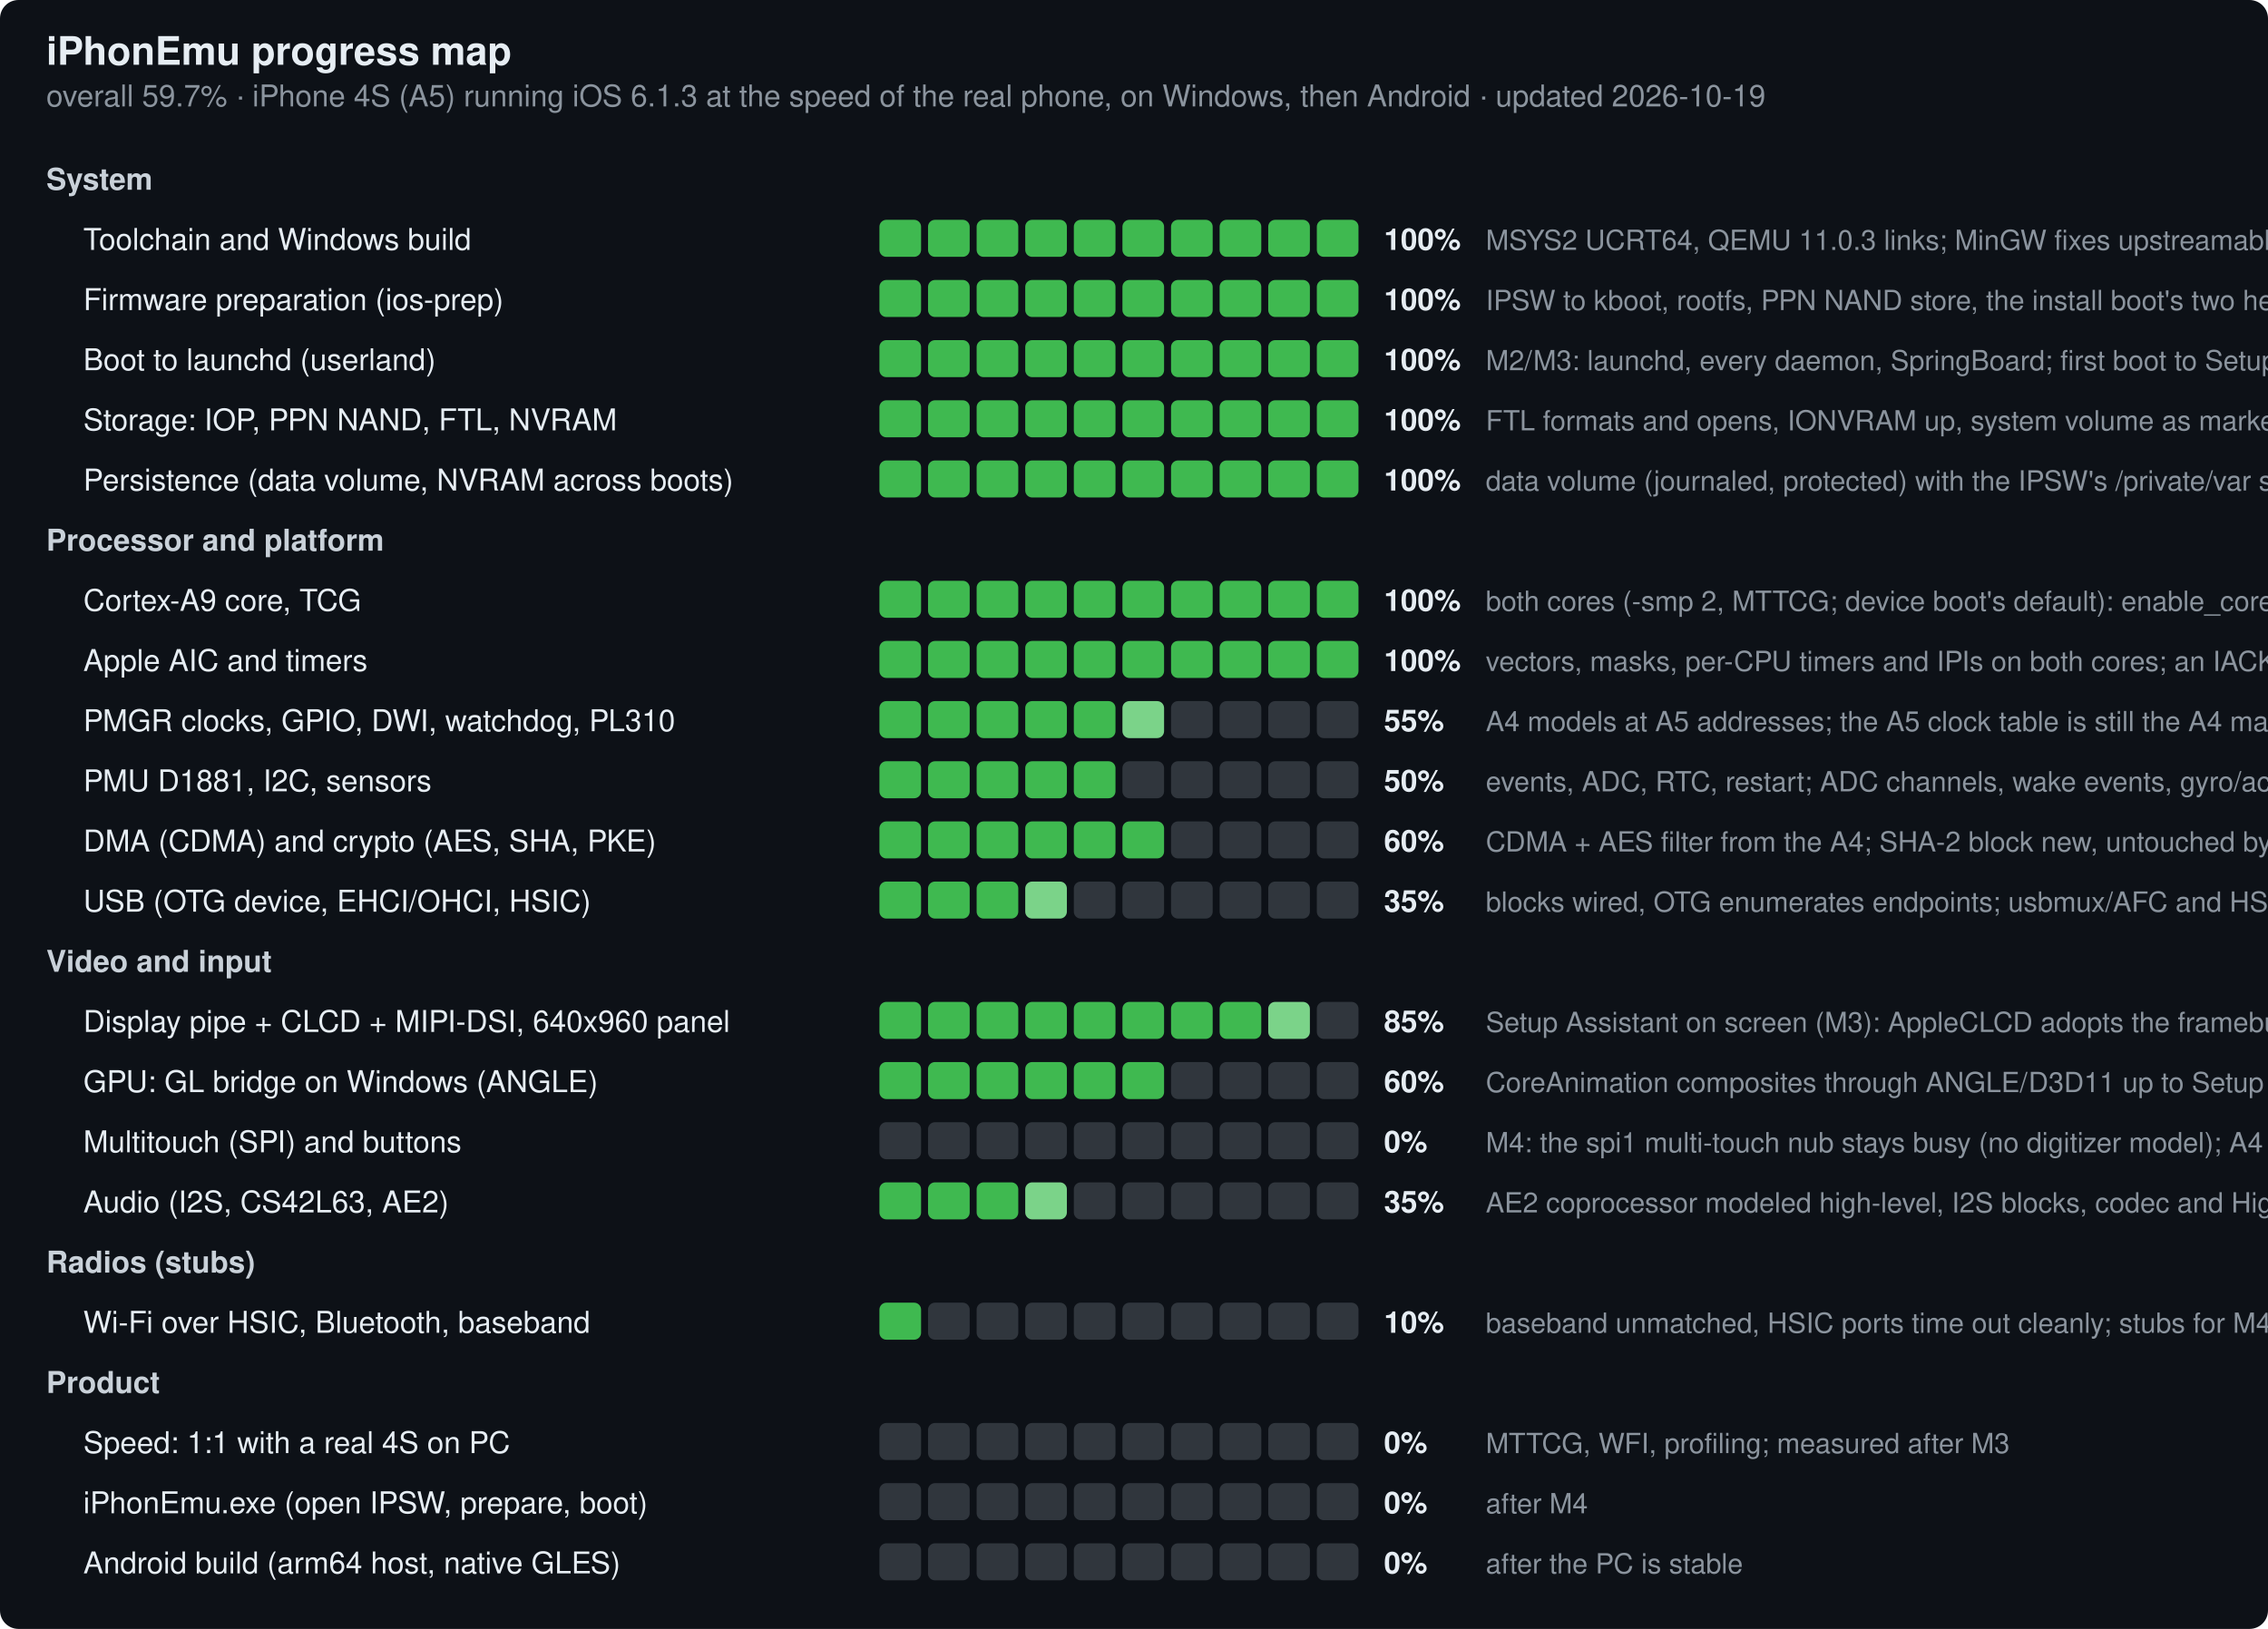
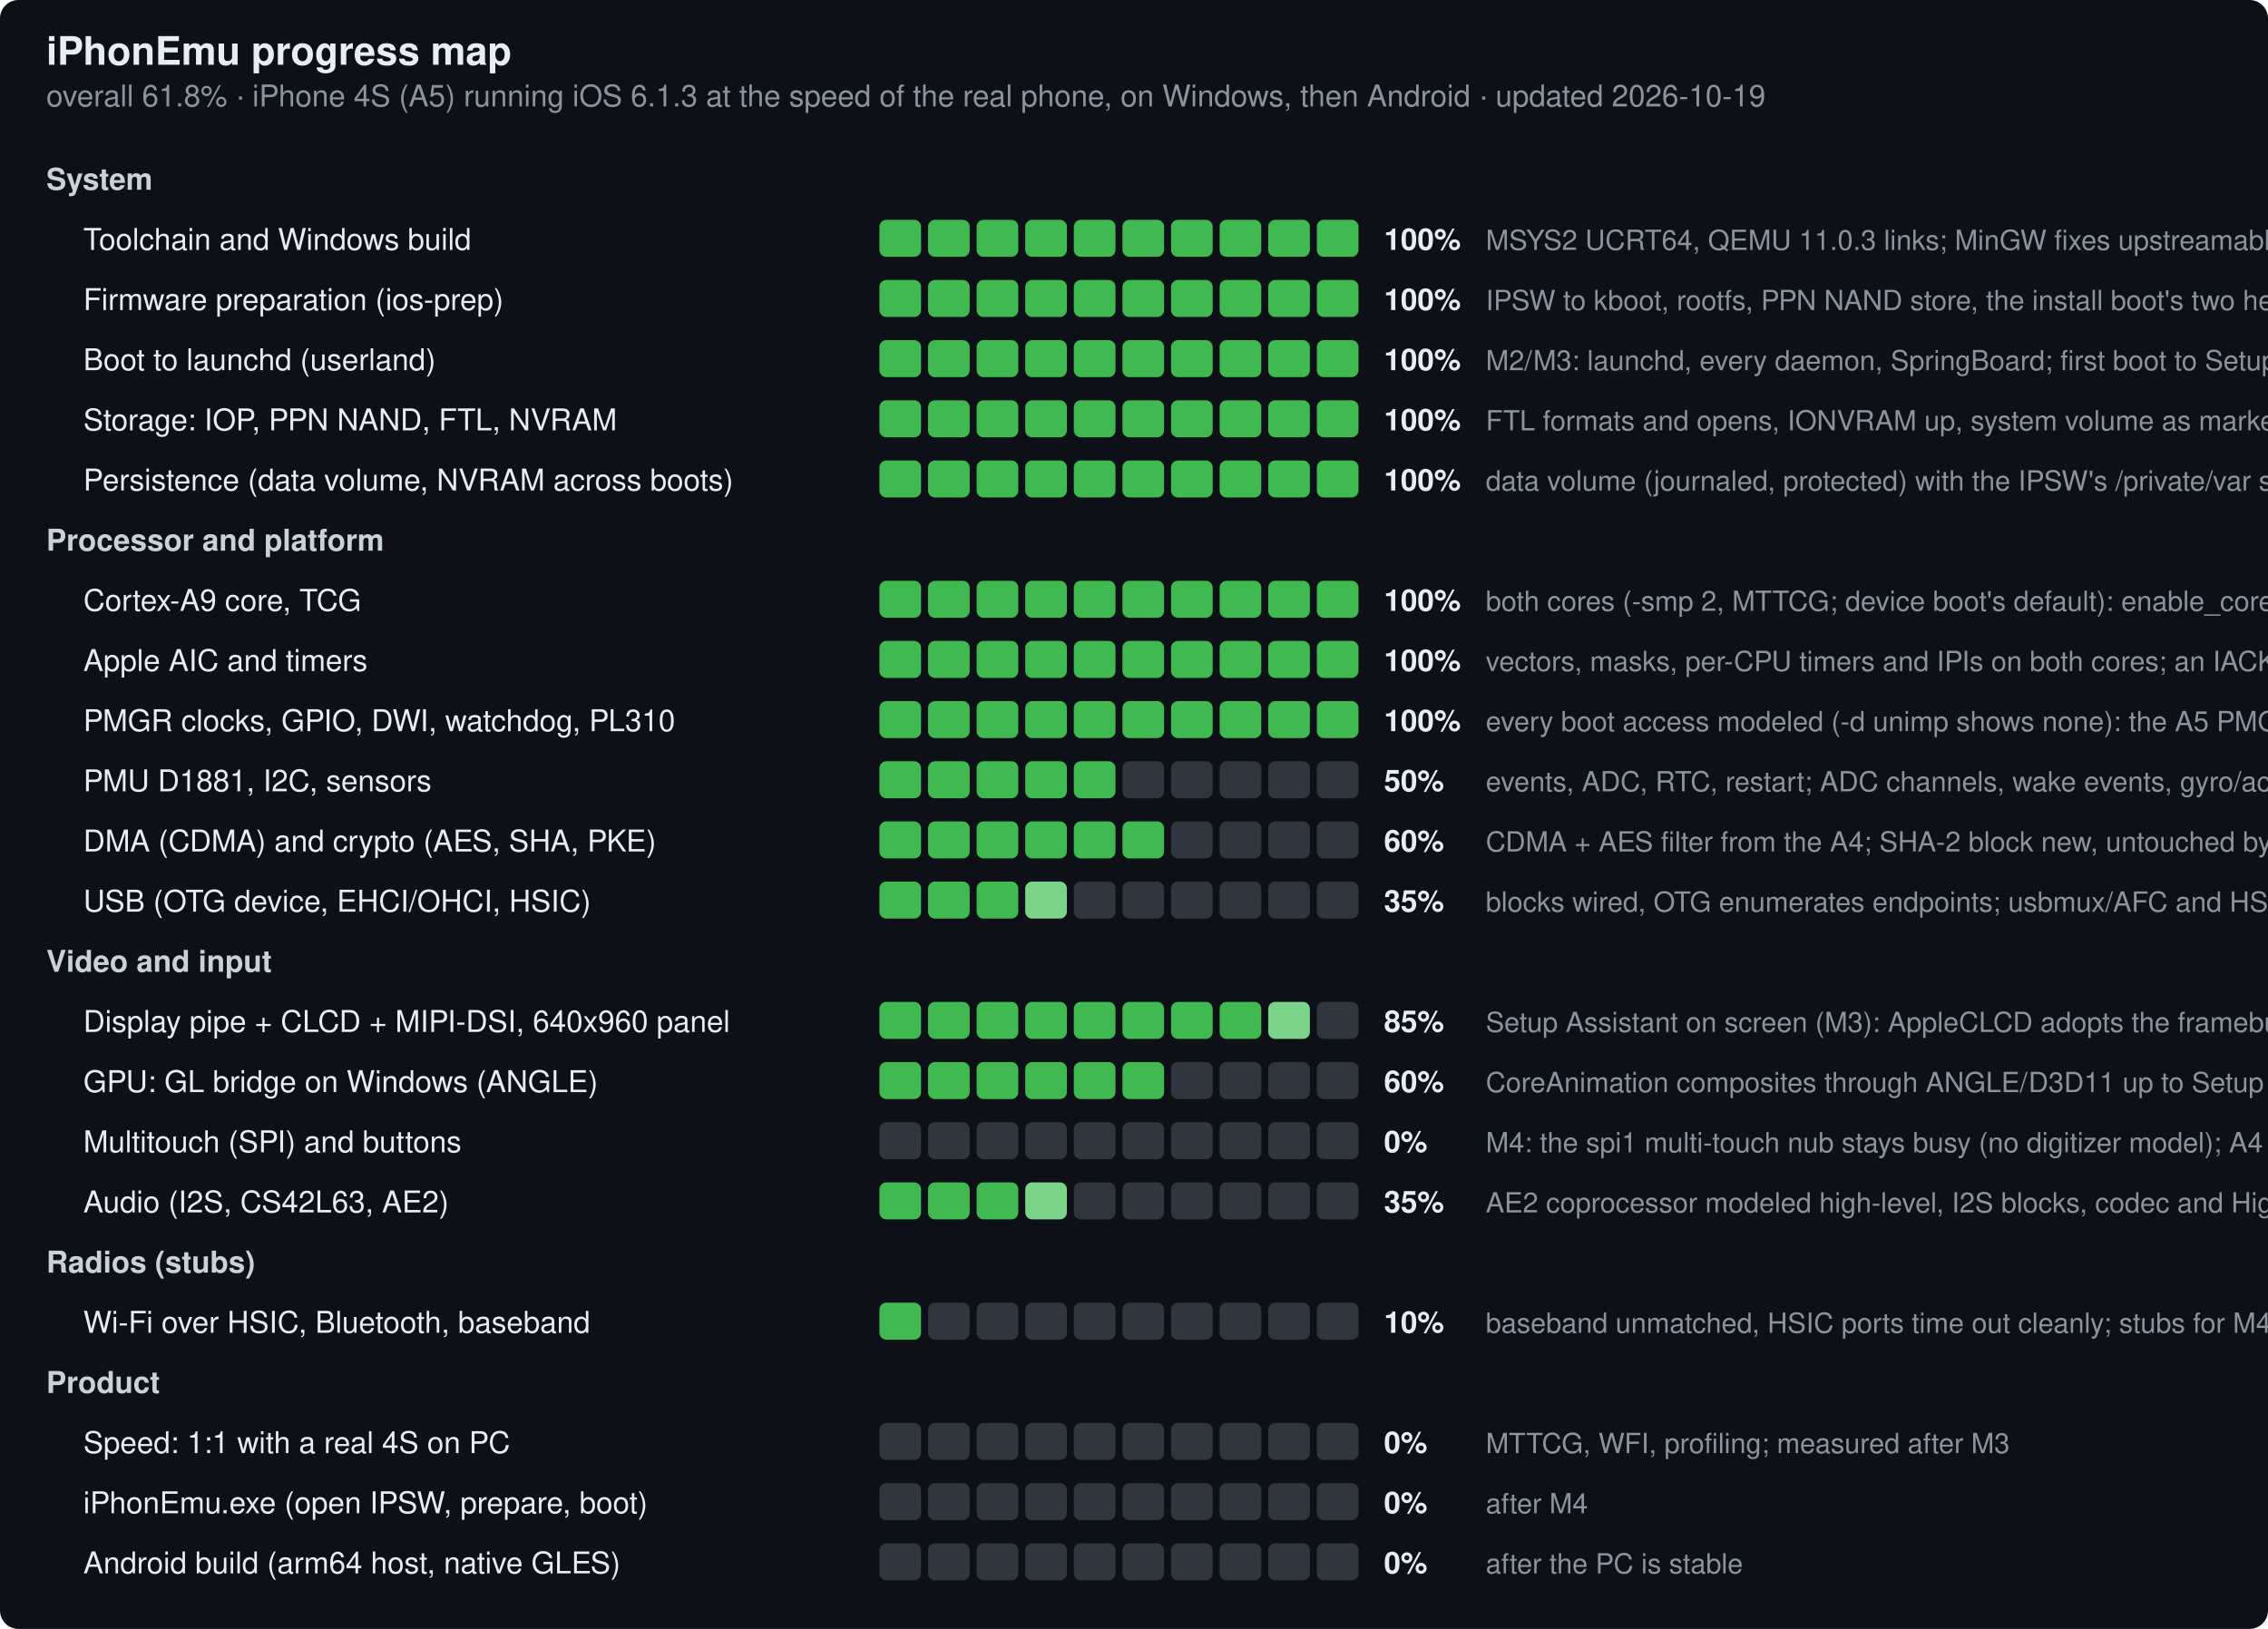
<svg xmlns="http://www.w3.org/2000/svg" width="980" height="704" viewBox="0 0 980 704" font-family="Segoe UI, Helvetica, Arial, sans-serif" font-size="13">
  <rect width="980" height="704" rx="8" fill="#0d1117" />
  <text x="20" y="28" fill="#e6edf3" font-size="17" font-weight="600">iPhonEmu progress map</text>
-   <text x="20" y="46" fill="#8b949e">overall 59.7% · iPhone 4S (A5) running iOS 6.1.3 at the speed of the real phone, on Windows, then Android · updated 2026-10-19</text>
+   <text x="20" y="46" fill="#8b949e">overall 61.8% · iPhone 4S (A5) running iOS 6.1.3 at the speed of the real phone, on Windows, then Android · updated 2026-10-19</text>
  <text x="20" y="82" fill="#c9d1d9" font-weight="600">System</text>
  <text x="36" y="108" fill="#e6edf3">Toolchain and Windows build</text>
  <rect x="380" y="95" width="18" height="16" rx="3" fill="#3fb950" />
  <rect x="401" y="95" width="18" height="16" rx="3" fill="#3fb950" />
  <rect x="422" y="95" width="18" height="16" rx="3" fill="#3fb950" />
  <rect x="443" y="95" width="18" height="16" rx="3" fill="#3fb950" />
  <rect x="464" y="95" width="18" height="16" rx="3" fill="#3fb950" />
  <rect x="485" y="95" width="18" height="16" rx="3" fill="#3fb950" />
  <rect x="506" y="95" width="18" height="16" rx="3" fill="#3fb950" />
  <rect x="527" y="95" width="18" height="16" rx="3" fill="#3fb950" />
  <rect x="548" y="95" width="18" height="16" rx="3" fill="#3fb950" />
  <rect x="569" y="95" width="18" height="16" rx="3" fill="#3fb950" />
  <text x="598" y="108" fill="#e6edf3" font-weight="600">100%</text>
  <text x="642" y="108" fill="#8b949e" font-size="12">MSYS2 UCRT64, QEMU 11.0.3 links; MinGW fixes upstreamable</text>
  <text x="36" y="134" fill="#e6edf3">Firmware preparation (ios-prep)</text>
  <rect x="380" y="121" width="18" height="16" rx="3" fill="#3fb950" />
  <rect x="401" y="121" width="18" height="16" rx="3" fill="#3fb950" />
  <rect x="422" y="121" width="18" height="16" rx="3" fill="#3fb950" />
  <rect x="443" y="121" width="18" height="16" rx="3" fill="#3fb950" />
  <rect x="464" y="121" width="18" height="16" rx="3" fill="#3fb950" />
  <rect x="485" y="121" width="18" height="16" rx="3" fill="#3fb950" />
  <rect x="506" y="121" width="18" height="16" rx="3" fill="#3fb950" />
  <rect x="527" y="121" width="18" height="16" rx="3" fill="#3fb950" />
  <rect x="548" y="121" width="18" height="16" rx="3" fill="#3fb950" />
  <rect x="569" y="121" width="18" height="16" rx="3" fill="#3fb950" />
  <text x="598" y="134" fill="#e6edf3" font-weight="600">100%</text>
  <text x="642" y="134" fill="#8b949e" font-size="12">IPSW to kboot, rootfs, PPN NAND store, the install boot's two helpers (static and dyld-linked) and ramdisk; the IPSW's AppleLogo decoded and on the panel from reset (K48SEG), as iBoot leaves it</text>
  <text x="36" y="160" fill="#e6edf3">Boot to launchd (userland)</text>
  <rect x="380" y="147" width="18" height="16" rx="3" fill="#3fb950" />
  <rect x="401" y="147" width="18" height="16" rx="3" fill="#3fb950" />
  <rect x="422" y="147" width="18" height="16" rx="3" fill="#3fb950" />
  <rect x="443" y="147" width="18" height="16" rx="3" fill="#3fb950" />
  <rect x="464" y="147" width="18" height="16" rx="3" fill="#3fb950" />
  <rect x="485" y="147" width="18" height="16" rx="3" fill="#3fb950" />
  <rect x="506" y="147" width="18" height="16" rx="3" fill="#3fb950" />
  <rect x="527" y="147" width="18" height="16" rx="3" fill="#3fb950" />
  <rect x="548" y="147" width="18" height="16" rx="3" fill="#3fb950" />
  <rect x="569" y="147" width="18" height="16" rx="3" fill="#3fb950" />
  <text x="598" y="160" fill="#e6edf3" font-weight="600">100%</text>
  <text x="642" y="160" fill="#8b949e" font-size="12">M2/M3: launchd, every daemon, SpringBoard; first boot to Setup 115 s, normal boot to the lock screen 70 s; no daemon crash: assistantd's kill at boot was AudioToolbox's 5 s session timeout against the emulator's pace (60 s, a per-firmware edit); console errors only from unmodeled blocks and radios</text>
  <text x="36" y="186" fill="#e6edf3">Storage: IOP, PPN NAND, FTL, NVRAM</text>
  <rect x="380" y="173" width="18" height="16" rx="3" fill="#3fb950" />
  <rect x="401" y="173" width="18" height="16" rx="3" fill="#3fb950" />
  <rect x="422" y="173" width="18" height="16" rx="3" fill="#3fb950" />
  <rect x="443" y="173" width="18" height="16" rx="3" fill="#3fb950" />
  <rect x="464" y="173" width="18" height="16" rx="3" fill="#3fb950" />
  <rect x="485" y="173" width="18" height="16" rx="3" fill="#3fb950" />
  <rect x="506" y="173" width="18" height="16" rx="3" fill="#3fb950" />
  <rect x="527" y="173" width="18" height="16" rx="3" fill="#3fb950" />
  <rect x="548" y="173" width="18" height="16" rx="3" fill="#3fb950" />
  <rect x="569" y="173" width="18" height="16" rx="3" fill="#3fb950" />
  <text x="598" y="186" fill="#e6edf3" font-weight="600">100%</text>
  <text x="642" y="186" fill="#8b949e" font-size="12">FTL formats and opens, IONVRAM up, system volume as marker pages (B3), effaceable storage (B4), the FMI's inline AES; the store's host cost cut (known-erased pages, page runs, marker-page map): create 97-&gt;69 s, first boot to Setup 175-&gt;115 s; 12 GC-heavy install sessions with 0 page errors</text>
  <text x="36" y="212" fill="#e6edf3">Persistence (data volume, NVRAM across boots)</text>
  <rect x="380" y="199" width="18" height="16" rx="3" fill="#3fb950" />
  <rect x="401" y="199" width="18" height="16" rx="3" fill="#3fb950" />
  <rect x="422" y="199" width="18" height="16" rx="3" fill="#3fb950" />
  <rect x="443" y="199" width="18" height="16" rx="3" fill="#3fb950" />
  <rect x="464" y="199" width="18" height="16" rx="3" fill="#3fb950" />
  <rect x="485" y="199" width="18" height="16" rx="3" fill="#3fb950" />
  <rect x="506" y="199" width="18" height="16" rx="3" fill="#3fb950" />
  <rect x="527" y="199" width="18" height="16" rx="3" fill="#3fb950" />
  <rect x="548" y="199" width="18" height="16" rx="3" fill="#3fb950" />
  <rect x="569" y="199" width="18" height="16" rx="3" fill="#3fb950" />
  <text x="598" y="212" fill="#e6edf3" font-weight="600">100%</text>
  <text x="642" y="212" fill="#8b949e" font-size="12">data volume (journaled, protected) with the IPSW's /private/var skeleton, NVRAM, FTL, effaceable lockers, keybag and the FMI's inline AES across boots; iOS's power-off (codec power-down, PMU standby: QEMU exits), iOS's own reboot and a killed QEMU all come back to the lock screen with fsck clean</text>
  <text x="20" y="238" fill="#c9d1d9" font-weight="600">Processor and platform</text>
  <text x="36" y="264" fill="#e6edf3">Cortex-A9 core, TCG</text>
  <rect x="380" y="251" width="18" height="16" rx="3" fill="#3fb950" />
  <rect x="401" y="251" width="18" height="16" rx="3" fill="#3fb950" />
  <rect x="422" y="251" width="18" height="16" rx="3" fill="#3fb950" />
  <rect x="443" y="251" width="18" height="16" rx="3" fill="#3fb950" />
  <rect x="464" y="251" width="18" height="16" rx="3" fill="#3fb950" />
  <rect x="485" y="251" width="18" height="16" rx="3" fill="#3fb950" />
  <rect x="506" y="251" width="18" height="16" rx="3" fill="#3fb950" />
  <rect x="527" y="251" width="18" height="16" rx="3" fill="#3fb950" />
  <rect x="548" y="251" width="18" height="16" rx="3" fill="#3fb950" />
  <rect x="569" y="251" width="18" height="16" rx="3" fill="#3fb950" />
  <text x="598" y="264" fill="#e6edf3" font-weight="600">100%</text>
  <text x="642" y="264" fill="#8b949e" font-size="12">both cores (-smp 2, MTTCG; device boot's default): enable_core is the PMGR's 'Core' (0x1214/0x1220), cpu1 starts at its reset vector; hw.ncpu = 2 read from the kernel; Setup at 59 s on two cores against 88 s on one; 13 min stable</text>
  <text x="36" y="290" fill="#e6edf3">Apple AIC and timers</text>
  <rect x="380" y="277" width="18" height="16" rx="3" fill="#3fb950" />
  <rect x="401" y="277" width="18" height="16" rx="3" fill="#3fb950" />
  <rect x="422" y="277" width="18" height="16" rx="3" fill="#3fb950" />
  <rect x="443" y="277" width="18" height="16" rx="3" fill="#3fb950" />
  <rect x="464" y="277" width="18" height="16" rx="3" fill="#3fb950" />
  <rect x="485" y="277" width="18" height="16" rx="3" fill="#3fb950" />
  <rect x="506" y="277" width="18" height="16" rx="3" fill="#3fb950" />
  <rect x="527" y="277" width="18" height="16" rx="3" fill="#3fb950" />
  <rect x="548" y="277" width="18" height="16" rx="3" fill="#3fb950" />
  <rect x="569" y="277" width="18" height="16" rx="3" fill="#3fb950" />
  <text x="598" y="290" fill="#e6edf3" font-weight="600">100%</text>
  <text x="642" y="290" fill="#8b949e" font-size="12">vectors, masks, per-CPU timers and IPIs on both cores; an IACK claims a vector for its core (both handled the same IRQ before); TIME_LO/HI read with no BQL (mach_absolute_time)</text>
  <text x="36" y="316" fill="#e6edf3">PMGR clocks, GPIO, DWI, watchdog, PL310</text>
  <rect x="380" y="303" width="18" height="16" rx="3" fill="#3fb950" />
  <rect x="401" y="303" width="18" height="16" rx="3" fill="#3fb950" />
  <rect x="422" y="303" width="18" height="16" rx="3" fill="#3fb950" />
  <rect x="443" y="303" width="18" height="16" rx="3" fill="#3fb950" />
  <rect x="464" y="303" width="18" height="16" rx="3" fill="#3fb950" />
-   <rect x="485" y="303" width="18" height="16" rx="3" fill="#7bd389" />
-   <rect x="506" y="303" width="18" height="16" rx="3" fill="#30363d" />
-   <rect x="527" y="303" width="18" height="16" rx="3" fill="#30363d" />
-   <rect x="548" y="303" width="18" height="16" rx="3" fill="#30363d" />
-   <rect x="569" y="303" width="18" height="16" rx="3" fill="#30363d" />
-   <text x="598" y="316" fill="#e6edf3" font-weight="600">55%</text>
-   <text x="642" y="316" fill="#8b949e" font-size="12">A4 models at A5 addresses; the A5 clock table is still the A4 map</text>
+   <rect x="485" y="303" width="18" height="16" rx="3" fill="#3fb950" />
+   <rect x="506" y="303" width="18" height="16" rx="3" fill="#3fb950" />
+   <rect x="527" y="303" width="18" height="16" rx="3" fill="#3fb950" />
+   <rect x="548" y="303" width="18" height="16" rx="3" fill="#3fb950" />
+   <rect x="569" y="303" width="18" height="16" rx="3" fill="#3fb950" />
+   <text x="598" y="316" fill="#e6edf3" font-weight="600">100%</text>
+   <text x="642" y="316" fill="#8b949e" font-size="12">every boot access modeled (-d unimp shows none): the A5 PMGR's perf, power and config registers, the watchdog at +0x3020 (a guest panic restarts the machine through 'WDTr'), DWI, the PL310's cif window, GPIO NPL, arm-io's bus registers; the A5 clock table typed by the kext's own slot names (real 4S values unknown)</text>
  <text x="36" y="342" fill="#e6edf3">PMU D1881, I2C, sensors</text>
  <rect x="380" y="329" width="18" height="16" rx="3" fill="#3fb950" />
  <rect x="401" y="329" width="18" height="16" rx="3" fill="#3fb950" />
  <rect x="422" y="329" width="18" height="16" rx="3" fill="#3fb950" />
  <rect x="443" y="329" width="18" height="16" rx="3" fill="#3fb950" />
  <rect x="464" y="329" width="18" height="16" rx="3" fill="#3fb950" />
  <rect x="485" y="329" width="18" height="16" rx="3" fill="#30363d" />
  <rect x="506" y="329" width="18" height="16" rx="3" fill="#30363d" />
  <rect x="527" y="329" width="18" height="16" rx="3" fill="#30363d" />
  <rect x="548" y="329" width="18" height="16" rx="3" fill="#30363d" />
  <rect x="569" y="329" width="18" height="16" rx="3" fill="#30363d" />
  <text x="598" y="342" fill="#e6edf3" font-weight="600">50%</text>
  <text x="642" y="342" fill="#8b949e" font-size="12">events, ADC, RTC, restart; ADC channels, wake events, gyro/accel calibration open</text>
  <text x="36" y="368" fill="#e6edf3">DMA (CDMA) and crypto (AES, SHA, PKE)</text>
  <rect x="380" y="355" width="18" height="16" rx="3" fill="#3fb950" />
  <rect x="401" y="355" width="18" height="16" rx="3" fill="#3fb950" />
  <rect x="422" y="355" width="18" height="16" rx="3" fill="#3fb950" />
  <rect x="443" y="355" width="18" height="16" rx="3" fill="#3fb950" />
  <rect x="464" y="355" width="18" height="16" rx="3" fill="#3fb950" />
  <rect x="485" y="355" width="18" height="16" rx="3" fill="#3fb950" />
  <rect x="506" y="355" width="18" height="16" rx="3" fill="#30363d" />
  <rect x="527" y="355" width="18" height="16" rx="3" fill="#30363d" />
  <rect x="548" y="355" width="18" height="16" rx="3" fill="#30363d" />
  <rect x="569" y="355" width="18" height="16" rx="3" fill="#30363d" />
  <text x="598" y="368" fill="#e6edf3" font-weight="600">60%</text>
  <text x="642" y="368" fill="#8b949e" font-size="12">CDMA + AES filter from the A4; SHA-2 block new, untouched by the kernel so far</text>
  <text x="36" y="394" fill="#e6edf3">USB (OTG device, EHCI/OHCI, HSIC)</text>
  <rect x="380" y="381" width="18" height="16" rx="3" fill="#3fb950" />
  <rect x="401" y="381" width="18" height="16" rx="3" fill="#3fb950" />
  <rect x="422" y="381" width="18" height="16" rx="3" fill="#3fb950" />
  <rect x="443" y="381" width="18" height="16" rx="3" fill="#7bd389" />
  <rect x="464" y="381" width="18" height="16" rx="3" fill="#30363d" />
  <rect x="485" y="381" width="18" height="16" rx="3" fill="#30363d" />
  <rect x="506" y="381" width="18" height="16" rx="3" fill="#30363d" />
  <rect x="527" y="381" width="18" height="16" rx="3" fill="#30363d" />
  <rect x="548" y="381" width="18" height="16" rx="3" fill="#30363d" />
  <rect x="569" y="381" width="18" height="16" rx="3" fill="#30363d" />
  <text x="598" y="394" fill="#e6edf3" font-weight="600">35%</text>
  <text x="642" y="394" fill="#8b949e" font-size="12">blocks wired, OTG enumerates endpoints; usbmux/AFC and HSIC devices pending</text>
  <text x="20" y="420" fill="#c9d1d9" font-weight="600">Video and input</text>
  <text x="36" y="446" fill="#e6edf3">Display pipe + CLCD + MIPI-DSI, 640x960 panel</text>
  <rect x="380" y="433" width="18" height="16" rx="3" fill="#3fb950" />
  <rect x="401" y="433" width="18" height="16" rx="3" fill="#3fb950" />
  <rect x="422" y="433" width="18" height="16" rx="3" fill="#3fb950" />
  <rect x="443" y="433" width="18" height="16" rx="3" fill="#3fb950" />
  <rect x="464" y="433" width="18" height="16" rx="3" fill="#3fb950" />
  <rect x="485" y="433" width="18" height="16" rx="3" fill="#3fb950" />
  <rect x="506" y="433" width="18" height="16" rx="3" fill="#3fb950" />
  <rect x="527" y="433" width="18" height="16" rx="3" fill="#3fb950" />
  <rect x="548" y="433" width="18" height="16" rx="3" fill="#7bd389" />
  <rect x="569" y="433" width="18" height="16" rx="3" fill="#30363d" />
  <text x="598" y="446" fill="#e6edf3" font-weight="600">85%</text>
  <text x="642" y="446" fill="#8b949e" font-size="12">Setup Assistant on screen (M3): AppleCLCD adopts the framebuffer, CoreAnimation (software, or the GL bridge) swaps through the A5 layer MMU; RGBOUT/TV-out open</text>
  <text x="36" y="472" fill="#e6edf3">GPU: GL bridge on Windows (ANGLE)</text>
  <rect x="380" y="459" width="18" height="16" rx="3" fill="#3fb950" />
  <rect x="401" y="459" width="18" height="16" rx="3" fill="#3fb950" />
  <rect x="422" y="459" width="18" height="16" rx="3" fill="#3fb950" />
  <rect x="443" y="459" width="18" height="16" rx="3" fill="#3fb950" />
  <rect x="464" y="459" width="18" height="16" rx="3" fill="#3fb950" />
  <rect x="485" y="459" width="18" height="16" rx="3" fill="#3fb950" />
  <rect x="506" y="459" width="18" height="16" rx="3" fill="#30363d" />
  <rect x="527" y="459" width="18" height="16" rx="3" fill="#30363d" />
  <rect x="548" y="459" width="18" height="16" rx="3" fill="#30363d" />
  <rect x="569" y="459" width="18" height="16" rx="3" fill="#30363d" />
  <text x="598" y="472" fill="#e6edf3" font-weight="600">60%</text>
  <text x="642" y="472" fill="#8b949e" font-size="12">CoreAnimation composites through ANGLE/D3D11 up to Setup (front end built without macOS); home screen and apps on it, and a speed-up over software, still open</text>
  <text x="36" y="498" fill="#e6edf3">Multitouch (SPI) and buttons</text>
  <rect x="380" y="485" width="18" height="16" rx="3" fill="#30363d" />
  <rect x="401" y="485" width="18" height="16" rx="3" fill="#30363d" />
  <rect x="422" y="485" width="18" height="16" rx="3" fill="#30363d" />
  <rect x="443" y="485" width="18" height="16" rx="3" fill="#30363d" />
  <rect x="464" y="485" width="18" height="16" rx="3" fill="#30363d" />
  <rect x="485" y="485" width="18" height="16" rx="3" fill="#30363d" />
  <rect x="506" y="485" width="18" height="16" rx="3" fill="#30363d" />
  <rect x="527" y="485" width="18" height="16" rx="3" fill="#30363d" />
  <rect x="548" y="485" width="18" height="16" rx="3" fill="#30363d" />
  <rect x="569" y="485" width="18" height="16" rx="3" fill="#30363d" />
  <text x="598" y="498" fill="#e6edf3" font-weight="600">0%</text>
  <text x="642" y="498" fill="#8b949e" font-size="12">M4: the spi1 multi-touch nub stays busy (no digitizer model); A4 Z2 models to adapt</text>
  <text x="36" y="524" fill="#e6edf3">Audio (I2S, CS42L63, AE2)</text>
  <rect x="380" y="511" width="18" height="16" rx="3" fill="#3fb950" />
  <rect x="401" y="511" width="18" height="16" rx="3" fill="#3fb950" />
  <rect x="422" y="511" width="18" height="16" rx="3" fill="#3fb950" />
  <rect x="443" y="511" width="18" height="16" rx="3" fill="#7bd389" />
  <rect x="464" y="511" width="18" height="16" rx="3" fill="#30363d" />
  <rect x="485" y="511" width="18" height="16" rx="3" fill="#30363d" />
  <rect x="506" y="511" width="18" height="16" rx="3" fill="#30363d" />
  <rect x="527" y="511" width="18" height="16" rx="3" fill="#30363d" />
  <rect x="548" y="511" width="18" height="16" rx="3" fill="#30363d" />
  <rect x="569" y="511" width="18" height="16" rx="3" fill="#30363d" />
  <text x="598" y="524" fill="#e6edf3" font-weight="600">35%</text>
  <text x="642" y="524" fill="#8b949e" font-size="12">AE2 coprocessor modeled high-level, I2S blocks, codec and Highland Park start, mediaserverd up; no PCM to the host yet, AE2 audio endpoints unread</text>
  <text x="20" y="550" fill="#c9d1d9" font-weight="600">Radios (stubs)</text>
  <text x="36" y="576" fill="#e6edf3">Wi-Fi over HSIC, Bluetooth, baseband</text>
  <rect x="380" y="563" width="18" height="16" rx="3" fill="#3fb950" />
  <rect x="401" y="563" width="18" height="16" rx="3" fill="#30363d" />
  <rect x="422" y="563" width="18" height="16" rx="3" fill="#30363d" />
  <rect x="443" y="563" width="18" height="16" rx="3" fill="#30363d" />
  <rect x="464" y="563" width="18" height="16" rx="3" fill="#30363d" />
  <rect x="485" y="563" width="18" height="16" rx="3" fill="#30363d" />
  <rect x="506" y="563" width="18" height="16" rx="3" fill="#30363d" />
  <rect x="527" y="563" width="18" height="16" rx="3" fill="#30363d" />
  <rect x="548" y="563" width="18" height="16" rx="3" fill="#30363d" />
  <rect x="569" y="563" width="18" height="16" rx="3" fill="#30363d" />
  <text x="598" y="576" fill="#e6edf3" font-weight="600">10%</text>
  <text x="642" y="576" fill="#8b949e" font-size="12">baseband unmatched, HSIC ports time out cleanly; stubs for M4</text>
  <text x="20" y="602" fill="#c9d1d9" font-weight="600">Product</text>
  <text x="36" y="628" fill="#e6edf3">Speed: 1:1 with a real 4S on PC</text>
  <rect x="380" y="615" width="18" height="16" rx="3" fill="#30363d" />
  <rect x="401" y="615" width="18" height="16" rx="3" fill="#30363d" />
  <rect x="422" y="615" width="18" height="16" rx="3" fill="#30363d" />
  <rect x="443" y="615" width="18" height="16" rx="3" fill="#30363d" />
  <rect x="464" y="615" width="18" height="16" rx="3" fill="#30363d" />
  <rect x="485" y="615" width="18" height="16" rx="3" fill="#30363d" />
  <rect x="506" y="615" width="18" height="16" rx="3" fill="#30363d" />
  <rect x="527" y="615" width="18" height="16" rx="3" fill="#30363d" />
  <rect x="548" y="615" width="18" height="16" rx="3" fill="#30363d" />
  <rect x="569" y="615" width="18" height="16" rx="3" fill="#30363d" />
  <text x="598" y="628" fill="#e6edf3" font-weight="600">0%</text>
  <text x="642" y="628" fill="#8b949e" font-size="12">MTTCG, WFI, profiling; measured after M3</text>
  <text x="36" y="654" fill="#e6edf3">iPhonEmu.exe (open IPSW, prepare, boot)</text>
  <rect x="380" y="641" width="18" height="16" rx="3" fill="#30363d" />
  <rect x="401" y="641" width="18" height="16" rx="3" fill="#30363d" />
  <rect x="422" y="641" width="18" height="16" rx="3" fill="#30363d" />
  <rect x="443" y="641" width="18" height="16" rx="3" fill="#30363d" />
  <rect x="464" y="641" width="18" height="16" rx="3" fill="#30363d" />
  <rect x="485" y="641" width="18" height="16" rx="3" fill="#30363d" />
  <rect x="506" y="641" width="18" height="16" rx="3" fill="#30363d" />
  <rect x="527" y="641" width="18" height="16" rx="3" fill="#30363d" />
  <rect x="548" y="641" width="18" height="16" rx="3" fill="#30363d" />
  <rect x="569" y="641" width="18" height="16" rx="3" fill="#30363d" />
  <text x="598" y="654" fill="#e6edf3" font-weight="600">0%</text>
  <text x="642" y="654" fill="#8b949e" font-size="12">after M4</text>
  <text x="36" y="680" fill="#e6edf3">Android build (arm64 host, native GLES)</text>
  <rect x="380" y="667" width="18" height="16" rx="3" fill="#30363d" />
  <rect x="401" y="667" width="18" height="16" rx="3" fill="#30363d" />
  <rect x="422" y="667" width="18" height="16" rx="3" fill="#30363d" />
  <rect x="443" y="667" width="18" height="16" rx="3" fill="#30363d" />
  <rect x="464" y="667" width="18" height="16" rx="3" fill="#30363d" />
  <rect x="485" y="667" width="18" height="16" rx="3" fill="#30363d" />
  <rect x="506" y="667" width="18" height="16" rx="3" fill="#30363d" />
  <rect x="527" y="667" width="18" height="16" rx="3" fill="#30363d" />
  <rect x="548" y="667" width="18" height="16" rx="3" fill="#30363d" />
  <rect x="569" y="667" width="18" height="16" rx="3" fill="#30363d" />
  <text x="598" y="680" fill="#e6edf3" font-weight="600">0%</text>
  <text x="642" y="680" fill="#8b949e" font-size="12">after the PC is stable</text>
</svg>
